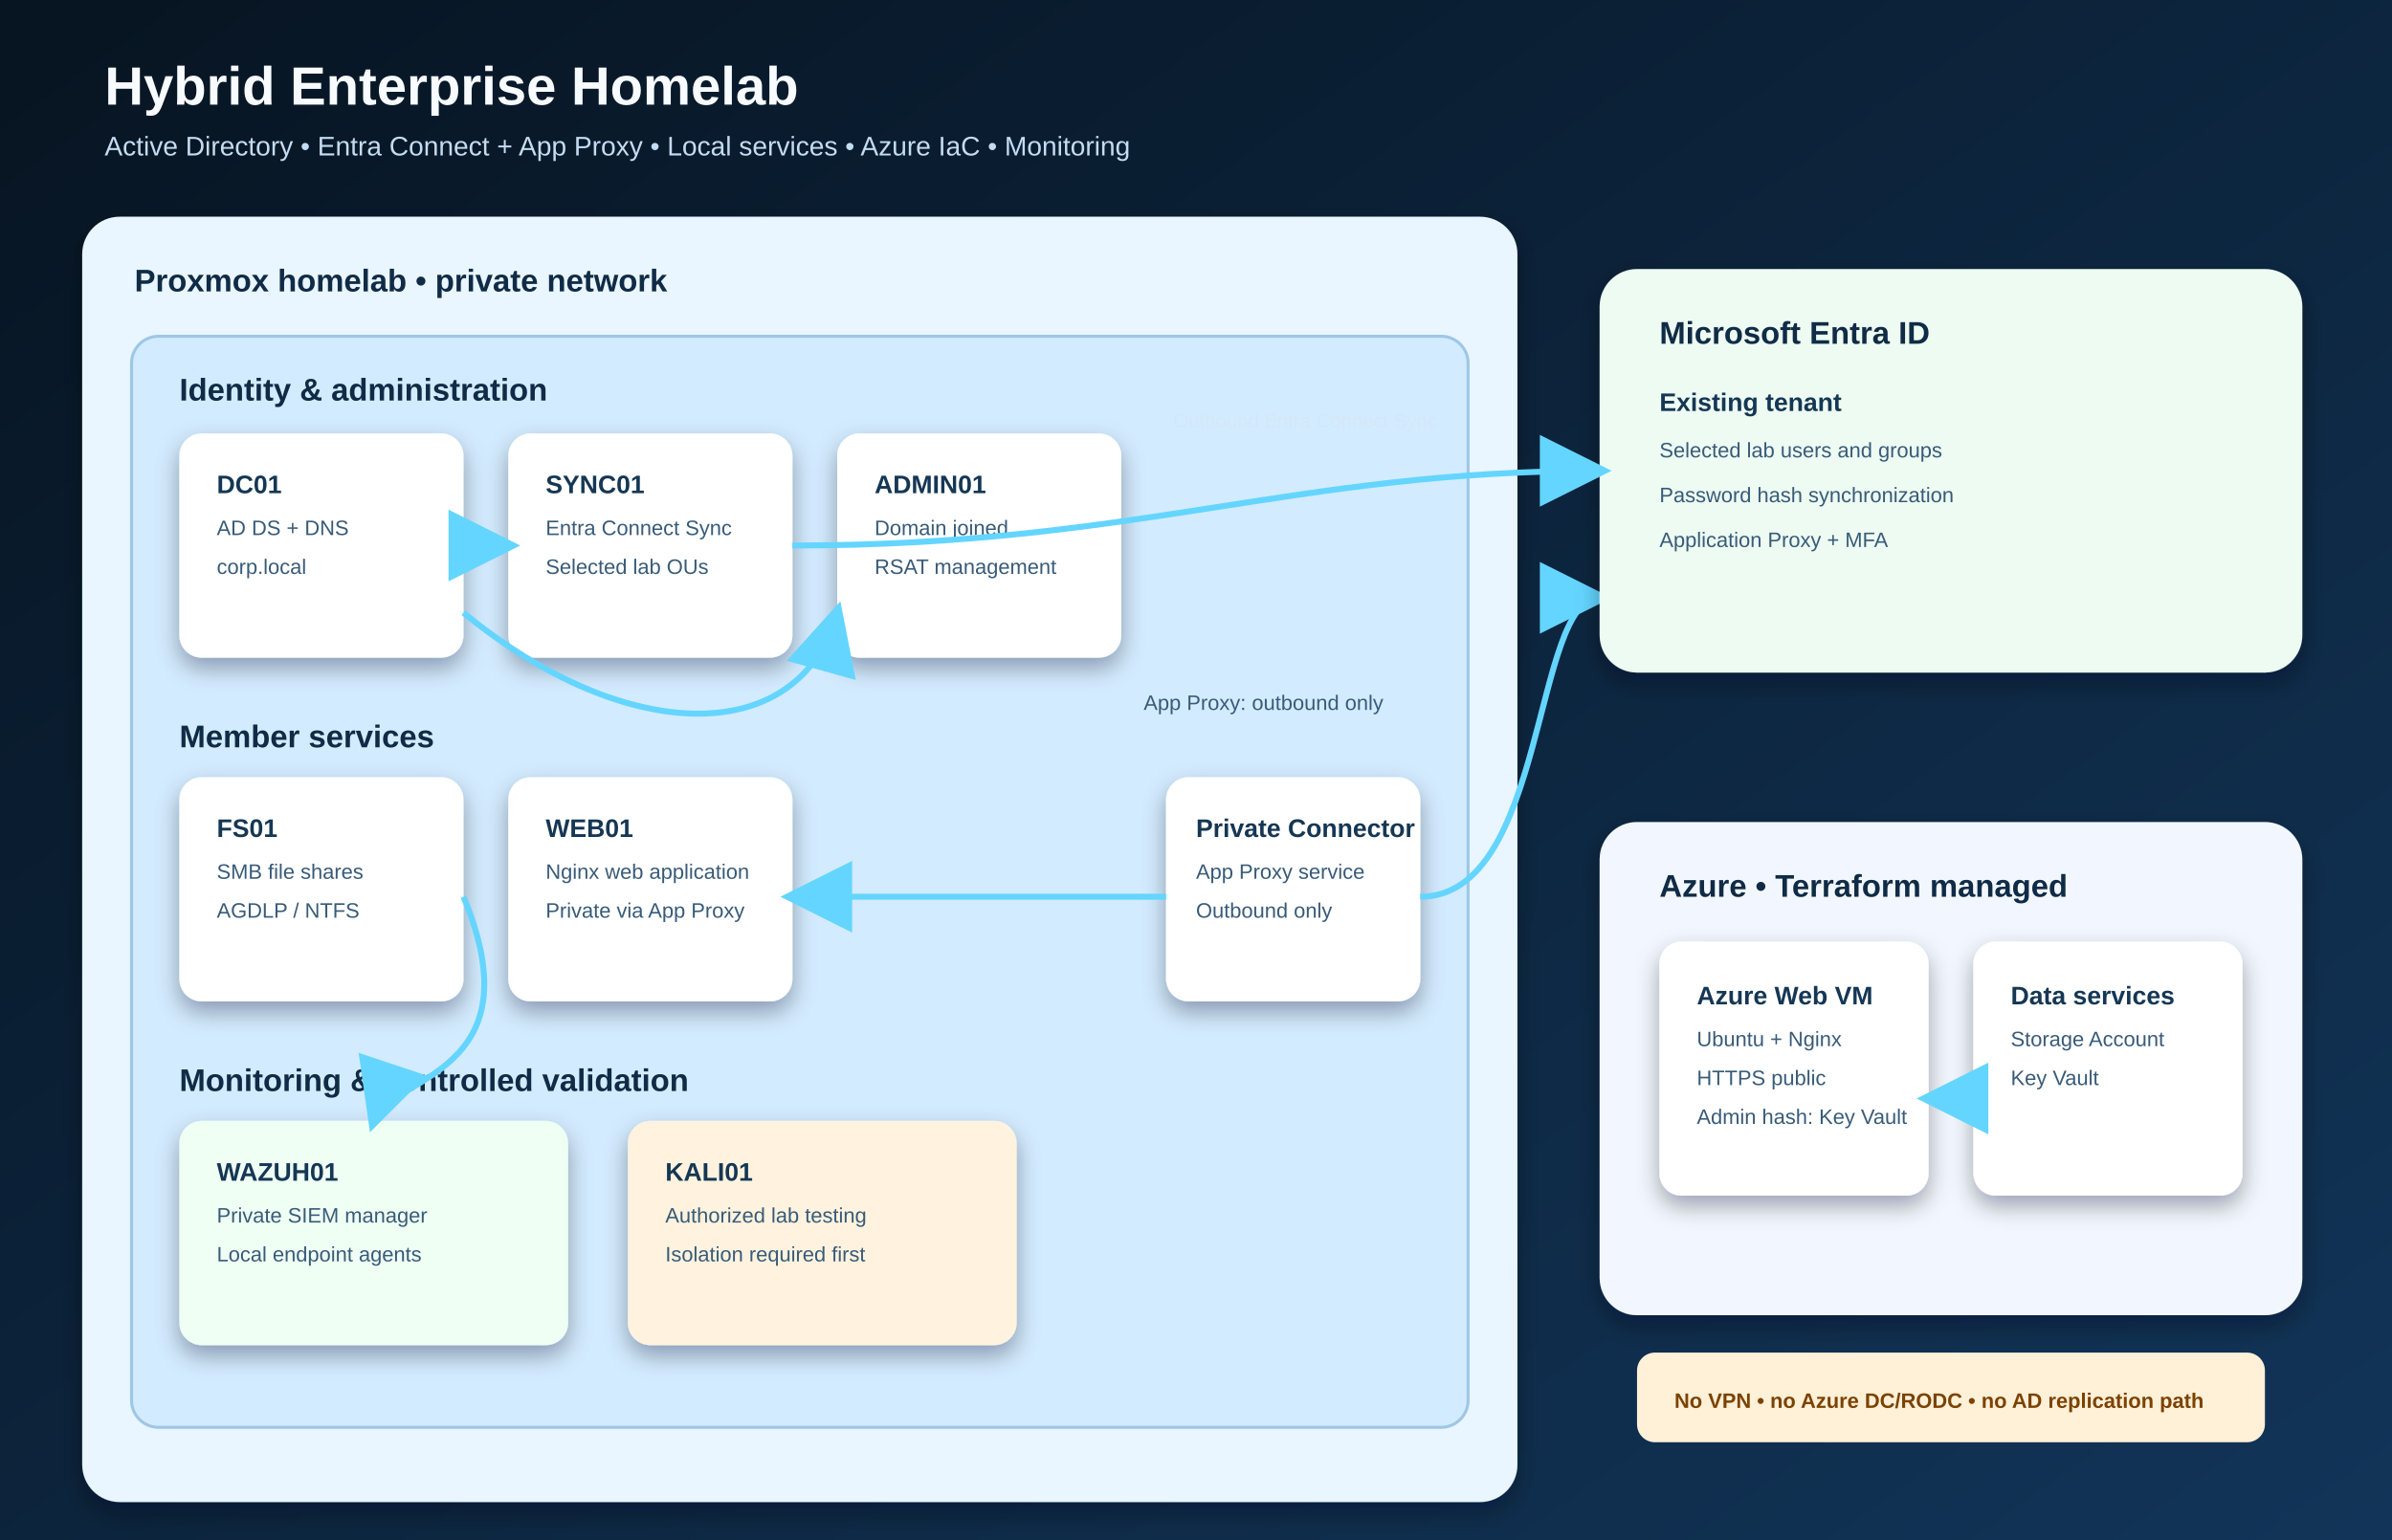
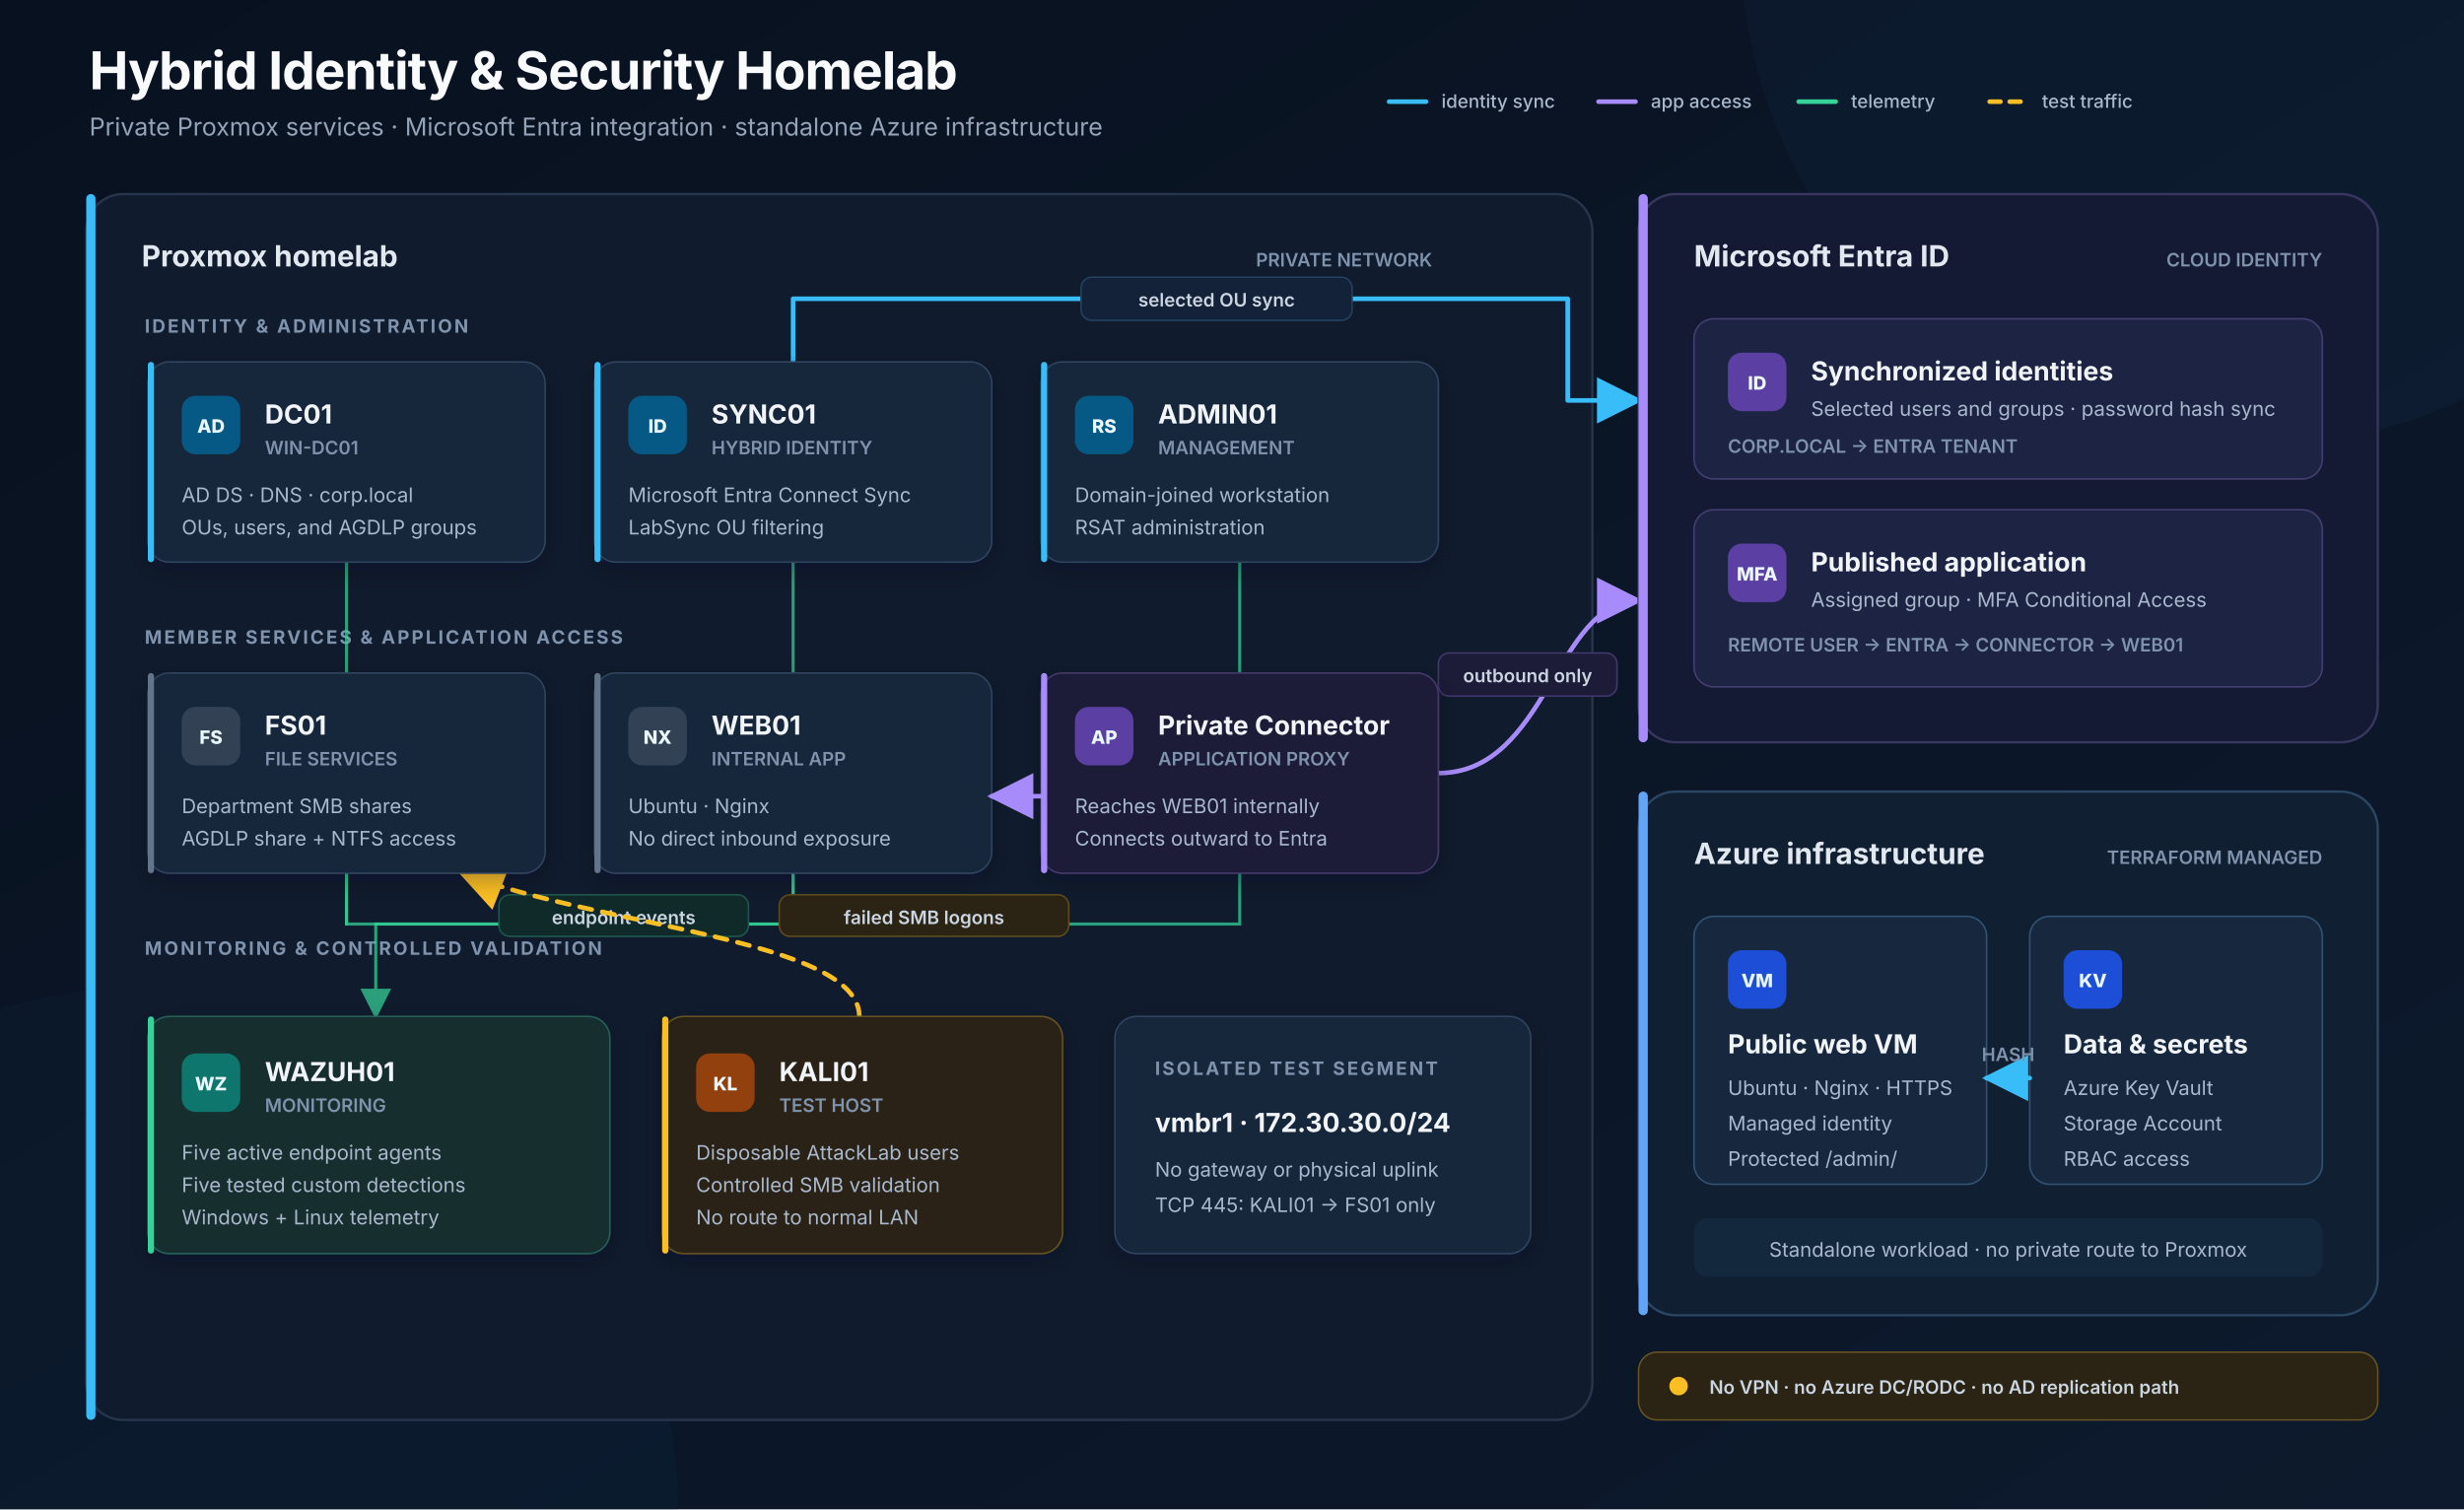
- <svg xmlns="http://www.w3.org/2000/svg" width="1600" height="1030" viewBox="0 0 1600 1030" role="img" aria-labelledby="title description">
+ <svg xmlns="http://www.w3.org/2000/svg" width="1600" height="980" viewBox="0 0 1600 980" role="img" aria-labelledby="title description">
  <defs>
-     <linearGradient id="background" x1="0" y1="0" x2="1" y2="1">
-       <stop stop-color="#071421" />
-       <stop offset="1" stop-color="#12365b" />
+     <linearGradient id="canvas" x1="0" y1="0" x2="1" y2="1">
+       <stop offset="0" stop-color="#08111f" />
+       <stop offset="1" stop-color="#0d1a2d" />
    </linearGradient>
-     <filter id="shadow" x="-20%" y="-20%" width="140%" height="140%">
-       <feDropShadow dx="0" dy="7" stdDeviation="8" flood-color="#00101b" flood-opacity=".35" />
+     <filter id="card-shadow" x="-20%" y="-20%" width="140%" height="150%">
+       <feDropShadow dx="0" dy="5" stdDeviation="7" flood-color="#020617" flood-opacity="0.28" />
    </filter>
-     <marker id="arrow" markerWidth="12" markerHeight="12" refX="10" refY="6" orient="auto">
-       <path d="M0,0 L12,6 L0,12 z" fill="#64d5ff" />
+     <marker id="arrow-cyan" markerWidth="10" markerHeight="10" refX="9" refY="5" orient="auto">
+       <path d="M0 0 10 5 0 10Z" fill="#38bdf8" />
+     </marker>
+     <marker id="arrow-purple" markerWidth="10" markerHeight="10" refX="9" refY="5" orient="auto">
+       <path d="M0 0 10 5 0 10Z" fill="#a78bfa" />
+     </marker>
+     <marker id="arrow-green" markerWidth="10" markerHeight="10" refX="9" refY="5" orient="auto">
+       <path d="M0 0 10 5 0 10Z" fill="#34d399" />
+     </marker>
+     <marker id="arrow-amber" markerWidth="10" markerHeight="10" refX="9" refY="5" orient="auto">
+       <path d="M0 0 10 5 0 10Z" fill="#fbbf24" />
    </marker>
    <style>
-       .title{font:700 36px Arial,sans-serif;fill:#f7fbff}.subtitle{font:400 18px Arial,sans-serif;fill:#c4dcf1}.heading{font:700 21px Arial,sans-serif;fill:#102b45}.label{font:700 17px Arial,sans-serif;fill:#153754}.detail{font:400 14px Arial,sans-serif;fill:#385b78}.small{font:400 13px Arial,sans-serif;fill:#d4e7f7}.warn{font:600 14px Arial,sans-serif;fill:#7b4200}.arrow{stroke:#64d5ff;stroke-width:4;fill:none;marker-end:url(#arrow)}
+       text { font-family: Inter, "Segoe UI", Arial, sans-serif; }
+       .title { fill: #f8fafc; font-size: 34px; font-weight: 700; letter-spacing: -0.6px; }
+       .subtitle { fill: #94a3b8; font-size: 16px; font-weight: 400; }
+       .zone-title { fill: #e2e8f0; font-size: 19px; font-weight: 700; }
+       .section { fill: #7f93ad; font-size: 12px; font-weight: 700; letter-spacing: 1.4px; }
+       .card-title { fill: #f1f5f9; font-size: 17px; font-weight: 700; }
+       .card-detail { fill: #a9b8cc; font-size: 13px; font-weight: 400; }
+       .card-meta { fill: #7f93ad; font-size: 12px; font-weight: 600; }
+       .icon-text { fill: #eaf8ff; font-size: 12px; font-weight: 800; text-anchor: middle; }
+       .edge-label { fill: #cbd5e1; font-size: 12px; font-weight: 600; }
+       .legend { fill: #a9b8cc; font-size: 12px; font-weight: 500; }
+       .cyan { stroke: #38bdf8; }
+       .purple { stroke: #a78bfa; }
+       .green { stroke: #34d399; }
+       .amber { stroke: #fbbf24; }
+       .flow { fill: none; stroke-width: 3; stroke-linecap: round; stroke-linejoin: round; }
+       .telemetry { fill: none; stroke: #34d399; stroke-width: 2; stroke-linecap: round; opacity: 0.72; }
    </style>
  </defs>
-   <rect width="1600" height="1120" fill="url(#background)" />
-   <text x="70" y="70" class="title">Hybrid Enterprise Homelab</text>
-   <text x="70" y="104" class="subtitle">Active Directory • Entra Connect + App Proxy • Local services • Azure IaC • Monitoring</text>
-   <rect x="55" y="145" width="960" height="860" rx="25" fill="#e9f5ff" filter="url(#shadow)" />
-   <text x="90" y="195" class="heading">Proxmox homelab • private network</text>
-   <rect x="88" y="225" width="894" height="730" rx="18" fill="#d3ebff" stroke="#9dc7e5" stroke-width="2" />
-   <text x="120" y="268" class="heading">Identity &amp; administration</text>
-   <g filter="url(#shadow)">
-     <rect x="120" y="290" width="190" height="150" rx="15" fill="#fff" />
-     <rect x="340" y="290" width="190" height="150" rx="15" fill="#fff" />
-     <rect x="560" y="290" width="190" height="150" rx="15" fill="#fff" />
+   <rect width="1600" height="980" fill="url(#canvas)" />
+   <circle cx="1460" cy="-40" r="330" fill="#173052" opacity="0.18" />
+   <circle cx="100" cy="980" r="340" fill="#123353" opacity="0.14" />
+   <text x="58" y="58" class="title">Hybrid Identity &amp; Security Homelab</text>
+   <text x="58" y="88" class="subtitle">Private Proxmox services · Microsoft Entra integration · standalone Azure infrastructure</text>
+   <g transform="translate(902 66)">
+     <line x1="0" y1="0" x2="24" y2="0" class="cyan flow" />
+     <text x="34" y="4" class="legend">identity sync</text>
+     <line x1="136" y1="0" x2="160" y2="0" class="purple flow" />
+     <text x="170" y="4" class="legend">app access</text>
+     <line x1="266" y1="0" x2="290" y2="0" class="green flow" />
+     <text x="300" y="4" class="legend">telemetry</text>
+     <line x1="390" y1="0" x2="414" y2="0" class="amber flow" stroke-dasharray="7 6" />
+     <text x="424" y="4" class="legend">test traffic</text>
  </g>
-   <text x="145" y="330" class="label">DC01</text>
-   <text x="145" y="358" class="detail">AD DS + DNS</text>
-   <text x="145" y="384" class="detail">corp.local</text>
-   <text x="365" y="330" class="label">SYNC01</text>
-   <text x="365" y="358" class="detail">Entra Connect Sync</text>
-   <text x="365" y="384" class="detail">Selected lab OUs</text>
-   <text x="585" y="330" class="label">ADMIN01</text>
-   <text x="585" y="358" class="detail">Domain joined</text>
-   <text x="585" y="384" class="detail">RSAT management</text>
-   <path d="M310 365 H340" class="arrow" />
-   <path d="M310 410 C420 500,535 500,560 410" class="arrow" />
-   <text x="120" y="500" class="heading">Member services</text>
-   <g filter="url(#shadow)">
-     <rect x="120" y="520" width="190" height="150" rx="15" fill="#fff" />
-     <rect x="340" y="520" width="190" height="150" rx="15" fill="#fff" />
-     <rect x="780" y="520" width="170" height="150" rx="15" fill="#fff" />
+   <rect x="56" y="126" width="978" height="796" rx="24" fill="#101b2d" stroke="#27364d" stroke-width="1.5" />
+   <rect x="56" y="126" width="6" height="796" rx="3" fill="#38bdf8" />
+   <text x="92" y="173" class="zone-title">Proxmox homelab</text>
+   <text x="930" y="173" class="card-meta" text-anchor="end">PRIVATE NETWORK</text>
+   <text x="94" y="216" class="section">IDENTITY &amp; ADMINISTRATION</text>
+   <text x="94" y="418" class="section">MEMBER SERVICES &amp; APPLICATION ACCESS</text>
+   <text x="94" y="620" class="section">MONITORING &amp; CONTROLLED VALIDATION</text>
+   <path d="M515 235 V194 H1018 V260 H1064" class="cyan flow" marker-end="url(#arrow-cyan)" />
+   <rect x="702" y="180" width="176" height="28" rx="7" fill="#132238" stroke="#24425e" />
+   <text x="790" y="199" class="edge-label" text-anchor="middle">selected OU sync</text>
+   <path d="M934 502 C1005 502 1010 390 1064 390" class="purple flow" marker-end="url(#arrow-purple)" />
+   <rect x="934" y="424" width="116" height="28" rx="7" fill="#1c1b38" stroke="#43386c" />
+   <text x="992" y="443" class="edge-label" text-anchor="middle">outbound only</text>
+   <path d="M225 365 V600 H244 V660" class="telemetry" marker-end="url(#arrow-green)" />
+   <path d="M515 365 V600 H244" class="telemetry" />
+   <path d="M805 365 V600 H244" class="telemetry" />
+   <path d="M225 567 V600" class="telemetry" />
+   <path d="M515 567 V600" class="telemetry" />
+   <rect x="324" y="581" width="162" height="27" rx="7" fill="#102a2a" stroke="#20574d" />
+   <text x="405" y="600" class="edge-label" text-anchor="middle">endpoint events</text>
+   <path d="M558 660 C558 610 390 602 300 567" class="amber flow" stroke-dasharray="8 7" marker-end="url(#arrow-amber)" />
+   <rect x="506" y="581" width="188" height="27" rx="7" fill="#2b2414" stroke="#5e4c1d" />
+   <text x="600" y="600" class="edge-label" text-anchor="middle">failed SMB logons</text>
+   <g filter="url(#card-shadow)">
+     <rect x="96" y="235" width="258" height="130" rx="14" fill="#17253a" stroke="#30445f" />
+     <rect x="96" y="235" width="4" height="130" rx="2" fill="#38bdf8" />
+     <rect x="386" y="235" width="258" height="130" rx="14" fill="#17253a" stroke="#30445f" />
+     <rect x="386" y="235" width="4" height="130" rx="2" fill="#38bdf8" />
+     <rect x="676" y="235" width="258" height="130" rx="14" fill="#17253a" stroke="#30445f" />
+     <rect x="676" y="235" width="4" height="130" rx="2" fill="#38bdf8" />
  </g>
-   <text x="145" y="560" class="label">FS01</text>
-   <text x="145" y="588" class="detail">SMB file shares</text>
-   <text x="145" y="614" class="detail">AGDLP / NTFS</text>
-   <text x="365" y="560" class="label">WEB01</text>
-   <text x="365" y="588" class="detail">Nginx web application</text>
-   <text x="365" y="614" class="detail">Private via App Proxy</text>
-   <text x="800" y="560" class="label">Private Connector</text>
-   <text x="800" y="588" class="detail">App Proxy service</text>
-   <text x="800" y="614" class="detail">Outbound only</text>
-   <path d="M780 600 H530" class="arrow" />
-   <path d="M950 600 C1035 600,1025 400,1070 400" class="arrow" />
-   <text x="765" y="475" class="detail">App Proxy: outbound only</text>
-   <text x="120" y="730" class="heading">Monitoring &amp; controlled validation</text>
-   <g filter="url(#shadow)">
-     <rect x="120" y="750" width="260" height="150" rx="15" fill="#effff4" />
-     <rect x="420" y="750" width="260" height="150" rx="15" fill="#fff3df" />
+   <rect x="118" y="257" width="38" height="38" rx="9" fill="#075985" />
+   <text x="137" y="281" class="icon-text">AD</text>
+   <text x="172" y="275" class="card-title">DC01</text>
+   <text x="172" y="295" class="card-meta">WIN-DC01</text>
+   <text x="118" y="326" class="card-detail">AD DS · DNS · corp.local</text>
+   <text x="118" y="347" class="card-detail">OUs, users, and AGDLP groups</text>
+   <rect x="408" y="257" width="38" height="38" rx="9" fill="#075985" />
+   <text x="427" y="281" class="icon-text">ID</text>
+   <text x="462" y="275" class="card-title">SYNC01</text>
+   <text x="462" y="295" class="card-meta">HYBRID IDENTITY</text>
+   <text x="408" y="326" class="card-detail">Microsoft Entra Connect Sync</text>
+   <text x="408" y="347" class="card-detail">LabSync OU filtering</text>
+   <rect x="698" y="257" width="38" height="38" rx="9" fill="#075985" />
+   <text x="717" y="281" class="icon-text">RS</text>
+   <text x="752" y="275" class="card-title">ADMIN01</text>
+   <text x="752" y="295" class="card-meta">MANAGEMENT</text>
+   <text x="698" y="326" class="card-detail">Domain-joined workstation</text>
+   <text x="698" y="347" class="card-detail">RSAT administration</text>
+   <g filter="url(#card-shadow)">
+     <rect x="96" y="437" width="258" height="130" rx="14" fill="#17253a" stroke="#30445f" />
+     <rect x="96" y="437" width="4" height="130" rx="2" fill="#64748b" />
+     <rect x="386" y="437" width="258" height="130" rx="14" fill="#17253a" stroke="#30445f" />
+     <rect x="386" y="437" width="4" height="130" rx="2" fill="#64748b" />
+     <rect x="676" y="437" width="258" height="130" rx="14" fill="#1d1b39" stroke="#443a6b" />
+     <rect x="676" y="437" width="4" height="130" rx="2" fill="#a78bfa" />
  </g>
-   <text x="145" y="790" class="label">WAZUH01</text>
-   <text x="145" y="818" class="detail">Private SIEM manager</text>
-   <text x="145" y="844" class="detail">Local endpoint agents</text>
-   <text x="445" y="790" class="label">KALI01</text>
-   <text x="445" y="818" class="detail">Authorized lab testing</text>
-   <text x="445" y="844" class="detail">Isolation required first</text>
-   <path d="M310 600 C360 720,260 720,250 750" class="arrow" />
-   <rect x="1070" y="180" width="470" height="270" rx="25" fill="#edfbf2" filter="url(#shadow)" />
-   <text x="1110" y="230" class="heading">Microsoft Entra ID</text>
-   <text x="1110" y="275" class="label">Existing tenant</text>
-   <text x="1110" y="306" class="detail">Selected lab users and groups</text>
-   <text x="1110" y="336" class="detail">Password hash synchronization</text>
-   <text x="1110" y="366" class="detail">Application Proxy + MFA</text>
-   <path d="M530 365 C760 365,865 315,1070 315" class="arrow" />
-   <text x="785" y="286" class="small">Outbound Entra Connect Sync</text>
-   <rect x="1070" y="550" width="470" height="330" rx="25" fill="#f2f7ff" filter="url(#shadow)" />
-   <text x="1110" y="600" class="heading">Azure • Terraform managed</text>
-   <g filter="url(#shadow)">
-     <rect x="1110" y="630" width="180" height="170" rx="15" fill="#fff" />
-     <rect x="1320" y="630" width="180" height="170" rx="15" fill="#fff" />
+   <rect x="118" y="459" width="38" height="38" rx="9" fill="#334155" />
+   <text x="137" y="483" class="icon-text">FS</text>
+   <text x="172" y="477" class="card-title">FS01</text>
+   <text x="172" y="497" class="card-meta">FILE SERVICES</text>
+   <text x="118" y="528" class="card-detail">Department SMB shares</text>
+   <text x="118" y="549" class="card-detail">AGDLP share + NTFS access</text>
+   <rect x="408" y="459" width="38" height="38" rx="9" fill="#334155" />
+   <text x="427" y="483" class="icon-text">NX</text>
+   <text x="462" y="477" class="card-title">WEB01</text>
+   <text x="462" y="497" class="card-meta">INTERNAL APP</text>
+   <text x="408" y="528" class="card-detail">Ubuntu · Nginx</text>
+   <text x="408" y="549" class="card-detail">No direct inbound exposure</text>
+   <rect x="698" y="459" width="38" height="38" rx="9" fill="#5b3fa3" />
+   <text x="717" y="483" class="icon-text">AP</text>
+   <text x="752" y="477" class="card-title">Private Connector</text>
+   <text x="752" y="497" class="card-meta">APPLICATION PROXY</text>
+   <text x="698" y="528" class="card-detail">Reaches WEB01 internally</text>
+   <text x="698" y="549" class="card-detail">Connects outward to Entra</text>
+   <path d="M676 517 H644" class="purple flow" marker-end="url(#arrow-purple)" />
+   <g filter="url(#card-shadow)">
+     <rect x="96" y="660" width="300" height="154" rx="14" fill="#132d2e" stroke="#276158" />
+     <rect x="96" y="660" width="4" height="154" rx="2" fill="#34d399" />
+     <rect x="430" y="660" width="260" height="154" rx="14" fill="#2a2418" stroke="#665322" />
+     <rect x="430" y="660" width="4" height="154" rx="2" fill="#fbbf24" />
+     <rect x="724" y="660" width="270" height="154" rx="14" fill="#17253a" stroke="#30445f" />
  </g>
-   <text x="1135" y="672" class="label">Azure Web VM</text>
-   <text x="1135" y="700" class="detail">Ubuntu + Nginx</text>
-   <text x="1135" y="726" class="detail">HTTPS public</text>
-   <text x="1135" y="752" class="detail">Admin hash: Key Vault</text>
-   <text x="1345" y="672" class="label">Data services</text>
-   <text x="1345" y="700" class="detail">Storage Account</text>
-   <text x="1345" y="726" class="detail">Key Vault</text>
-   <path d="M1320 735 H1290" class="arrow" />
-   <rect x="1095" y="905" width="420" height="60" rx="12" fill="#fff0d8" />
-   <text x="1120" y="942" class="warn">No VPN • no Azure DC/RODC • no AD replication path</text>
+   <rect x="118" y="684" width="38" height="38" rx="9" fill="#0f766e" />
+   <text x="137" y="708" class="icon-text">WZ</text>
+   <text x="172" y="702" class="card-title">WAZUH01</text>
+   <text x="172" y="722" class="card-meta">MONITORING</text>
+   <text x="118" y="753" class="card-detail">Five active endpoint agents</text>
+   <text x="118" y="774" class="card-detail">Five tested custom detections</text>
+   <text x="118" y="795" class="card-detail">Windows + Linux telemetry</text>
+   <rect x="452" y="684" width="38" height="38" rx="9" fill="#92400e" />
+   <text x="471" y="708" class="icon-text">KL</text>
+   <text x="506" y="702" class="card-title">KALI01</text>
+   <text x="506" y="722" class="card-meta">TEST HOST</text>
+   <text x="452" y="753" class="card-detail">Disposable AttackLab users</text>
+   <text x="452" y="774" class="card-detail">Controlled SMB validation</text>
+   <text x="452" y="795" class="card-detail">No route to normal LAN</text>
+   <text x="750" y="698" class="section">ISOLATED TEST SEGMENT</text>
+   <text x="750" y="735" class="card-title">vmbr1 · 172.30.30.0/24</text>
+   <text x="750" y="764" class="card-detail">No gateway or physical uplink</text>
+   <text x="750" y="787" class="card-detail">TCP 445: KALI01 → FS01 only</text>
+   <rect x="1064" y="126" width="480" height="356" rx="24" fill="#151a34" stroke="#393761" stroke-width="1.5" />
+   <rect x="1064" y="126" width="6" height="356" rx="3" fill="#a78bfa" />
+   <text x="1100" y="173" class="zone-title">Microsoft Entra ID</text>
+   <text x="1508" y="173" class="card-meta" text-anchor="end">CLOUD IDENTITY</text>
+   <rect x="1100" y="207" width="408" height="104" rx="13" fill="#1d2343" stroke="#443f72" />
+   <rect x="1122" y="229" width="38" height="38" rx="9" fill="#5b3fa3" />
+   <text x="1141" y="253" class="icon-text">ID</text>
+   <text x="1176" y="247" class="card-title">Synchronized identities</text>
+   <text x="1176" y="270" class="card-detail">Selected users and groups · password hash sync</text>
+   <text x="1122" y="294" class="card-meta">CORP.LOCAL → ENTRA TENANT</text>
+   <rect x="1100" y="331" width="408" height="115" rx="13" fill="#1d2343" stroke="#443f72" />
+   <rect x="1122" y="353" width="38" height="38" rx="9" fill="#5b3fa3" />
+   <text x="1141" y="377" class="icon-text">MFA</text>
+   <text x="1176" y="371" class="card-title">Published application</text>
+   <text x="1176" y="394" class="card-detail">Assigned group · MFA Conditional Access</text>
+   <text x="1122" y="423" class="card-meta">REMOTE USER → ENTRA → CONNECTOR → WEB01</text>
+   <rect x="1064" y="514" width="480" height="340" rx="24" fill="#111f32" stroke="#2b4763" stroke-width="1.5" />
+   <rect x="1064" y="514" width="6" height="340" rx="3" fill="#60a5fa" />
+   <text x="1100" y="561" class="zone-title">Azure infrastructure</text>
+   <text x="1508" y="561" class="card-meta" text-anchor="end">TERRAFORM MANAGED</text>
+   <rect x="1100" y="595" width="190" height="174" rx="13" fill="#17283e" stroke="#315474" />
+   <rect x="1122" y="617" width="38" height="38" rx="9" fill="#1d4ed8" />
+   <text x="1141" y="641" class="icon-text">VM</text>
+   <text x="1122" y="684" class="card-title">Public web VM</text>
+   <text x="1122" y="711" class="card-detail">Ubuntu · Nginx · HTTPS</text>
+   <text x="1122" y="734" class="card-detail">Managed identity</text>
+   <text x="1122" y="757" class="card-detail">Protected /admin/</text>
+   <rect x="1318" y="595" width="190" height="174" rx="13" fill="#17283e" stroke="#315474" />
+   <rect x="1340" y="617" width="38" height="38" rx="9" fill="#1d4ed8" />
+   <text x="1359" y="641" class="icon-text">KV</text>
+   <text x="1340" y="684" class="card-title">Data &amp; secrets</text>
+   <text x="1340" y="711" class="card-detail">Azure Key Vault</text>
+   <text x="1340" y="734" class="card-detail">Storage Account</text>
+   <text x="1340" y="757" class="card-detail">RBAC access</text>
+   <path d="M1318 700 H1290" class="cyan flow" marker-end="url(#arrow-cyan)" />
+   <text x="1304" y="689" class="card-meta" text-anchor="middle">HASH</text>
+   <rect x="1100" y="791" width="408" height="38" rx="9" fill="#13283d" />
+   <text x="1304" y="816" class="card-detail" text-anchor="middle">Standalone workload · no private route to Proxmox</text>
+   <rect x="1064" y="878" width="480" height="44" rx="12" fill="#2b2414" stroke="#665322" />
+   <circle cx="1090" cy="900" r="6" fill="#fbbf24" />
+   <text x="1110" y="905" class="edge-label">No VPN · no Azure DC/RODC · no AD replication path</text>
</svg>
